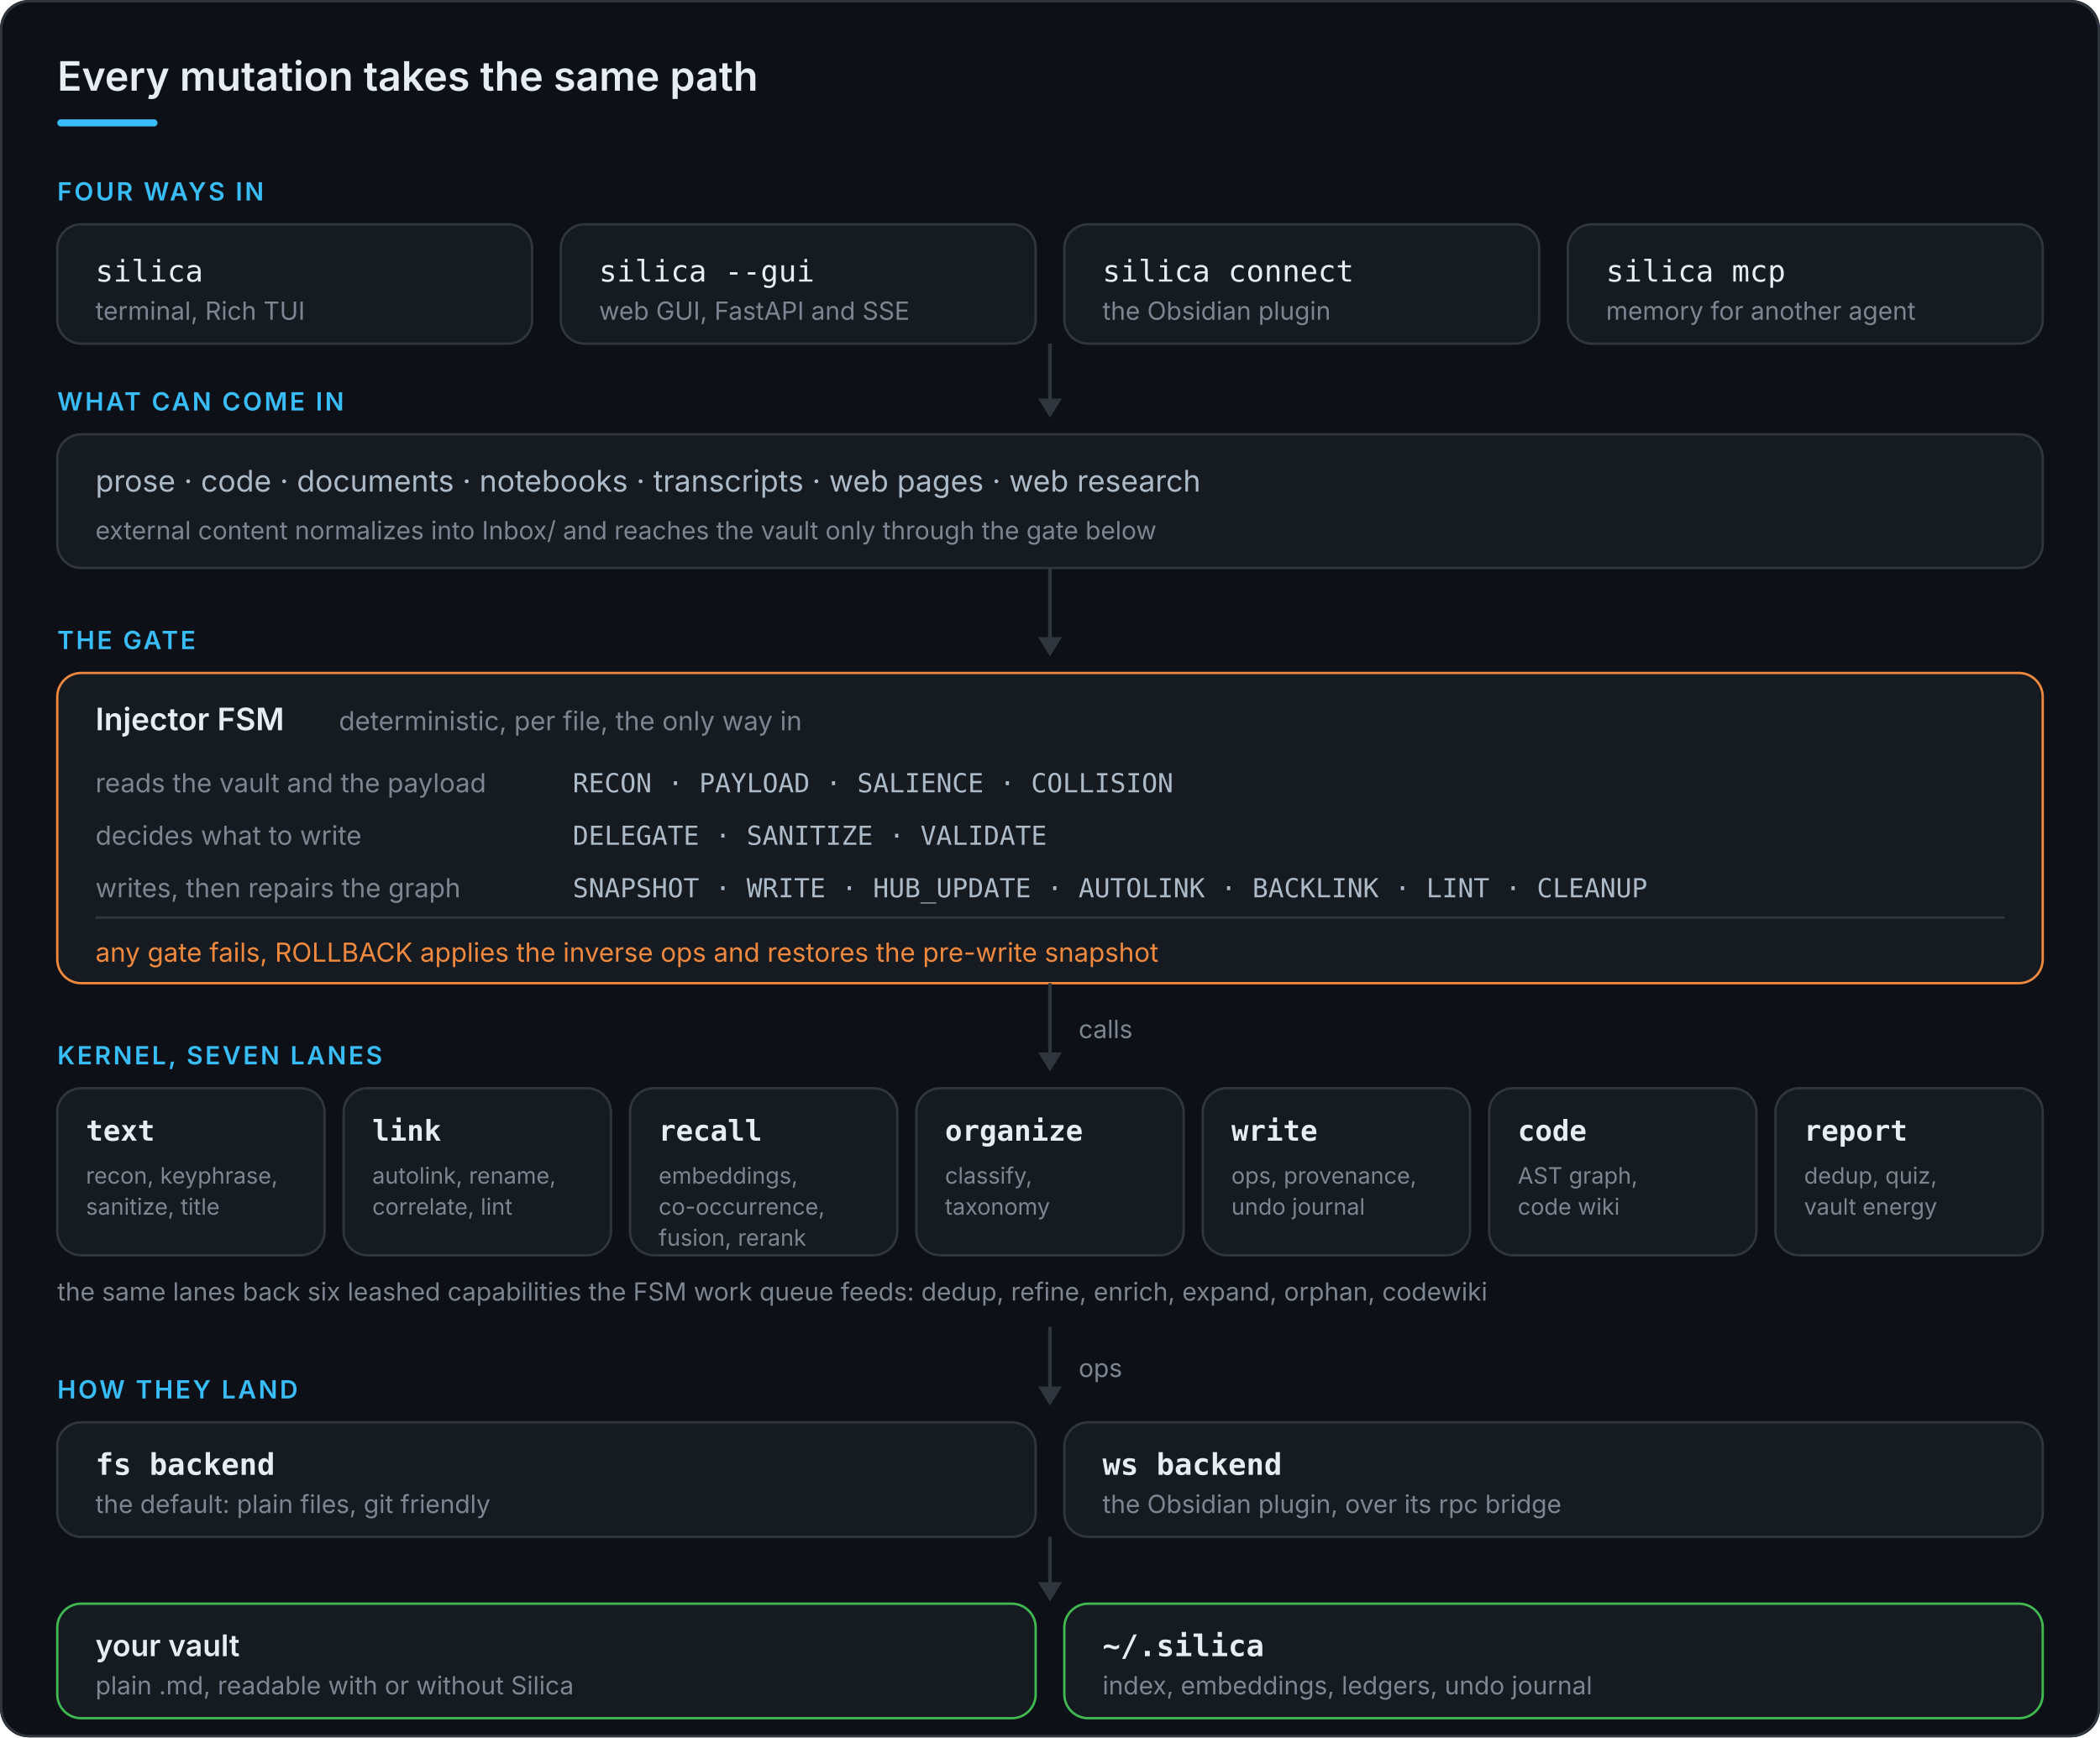
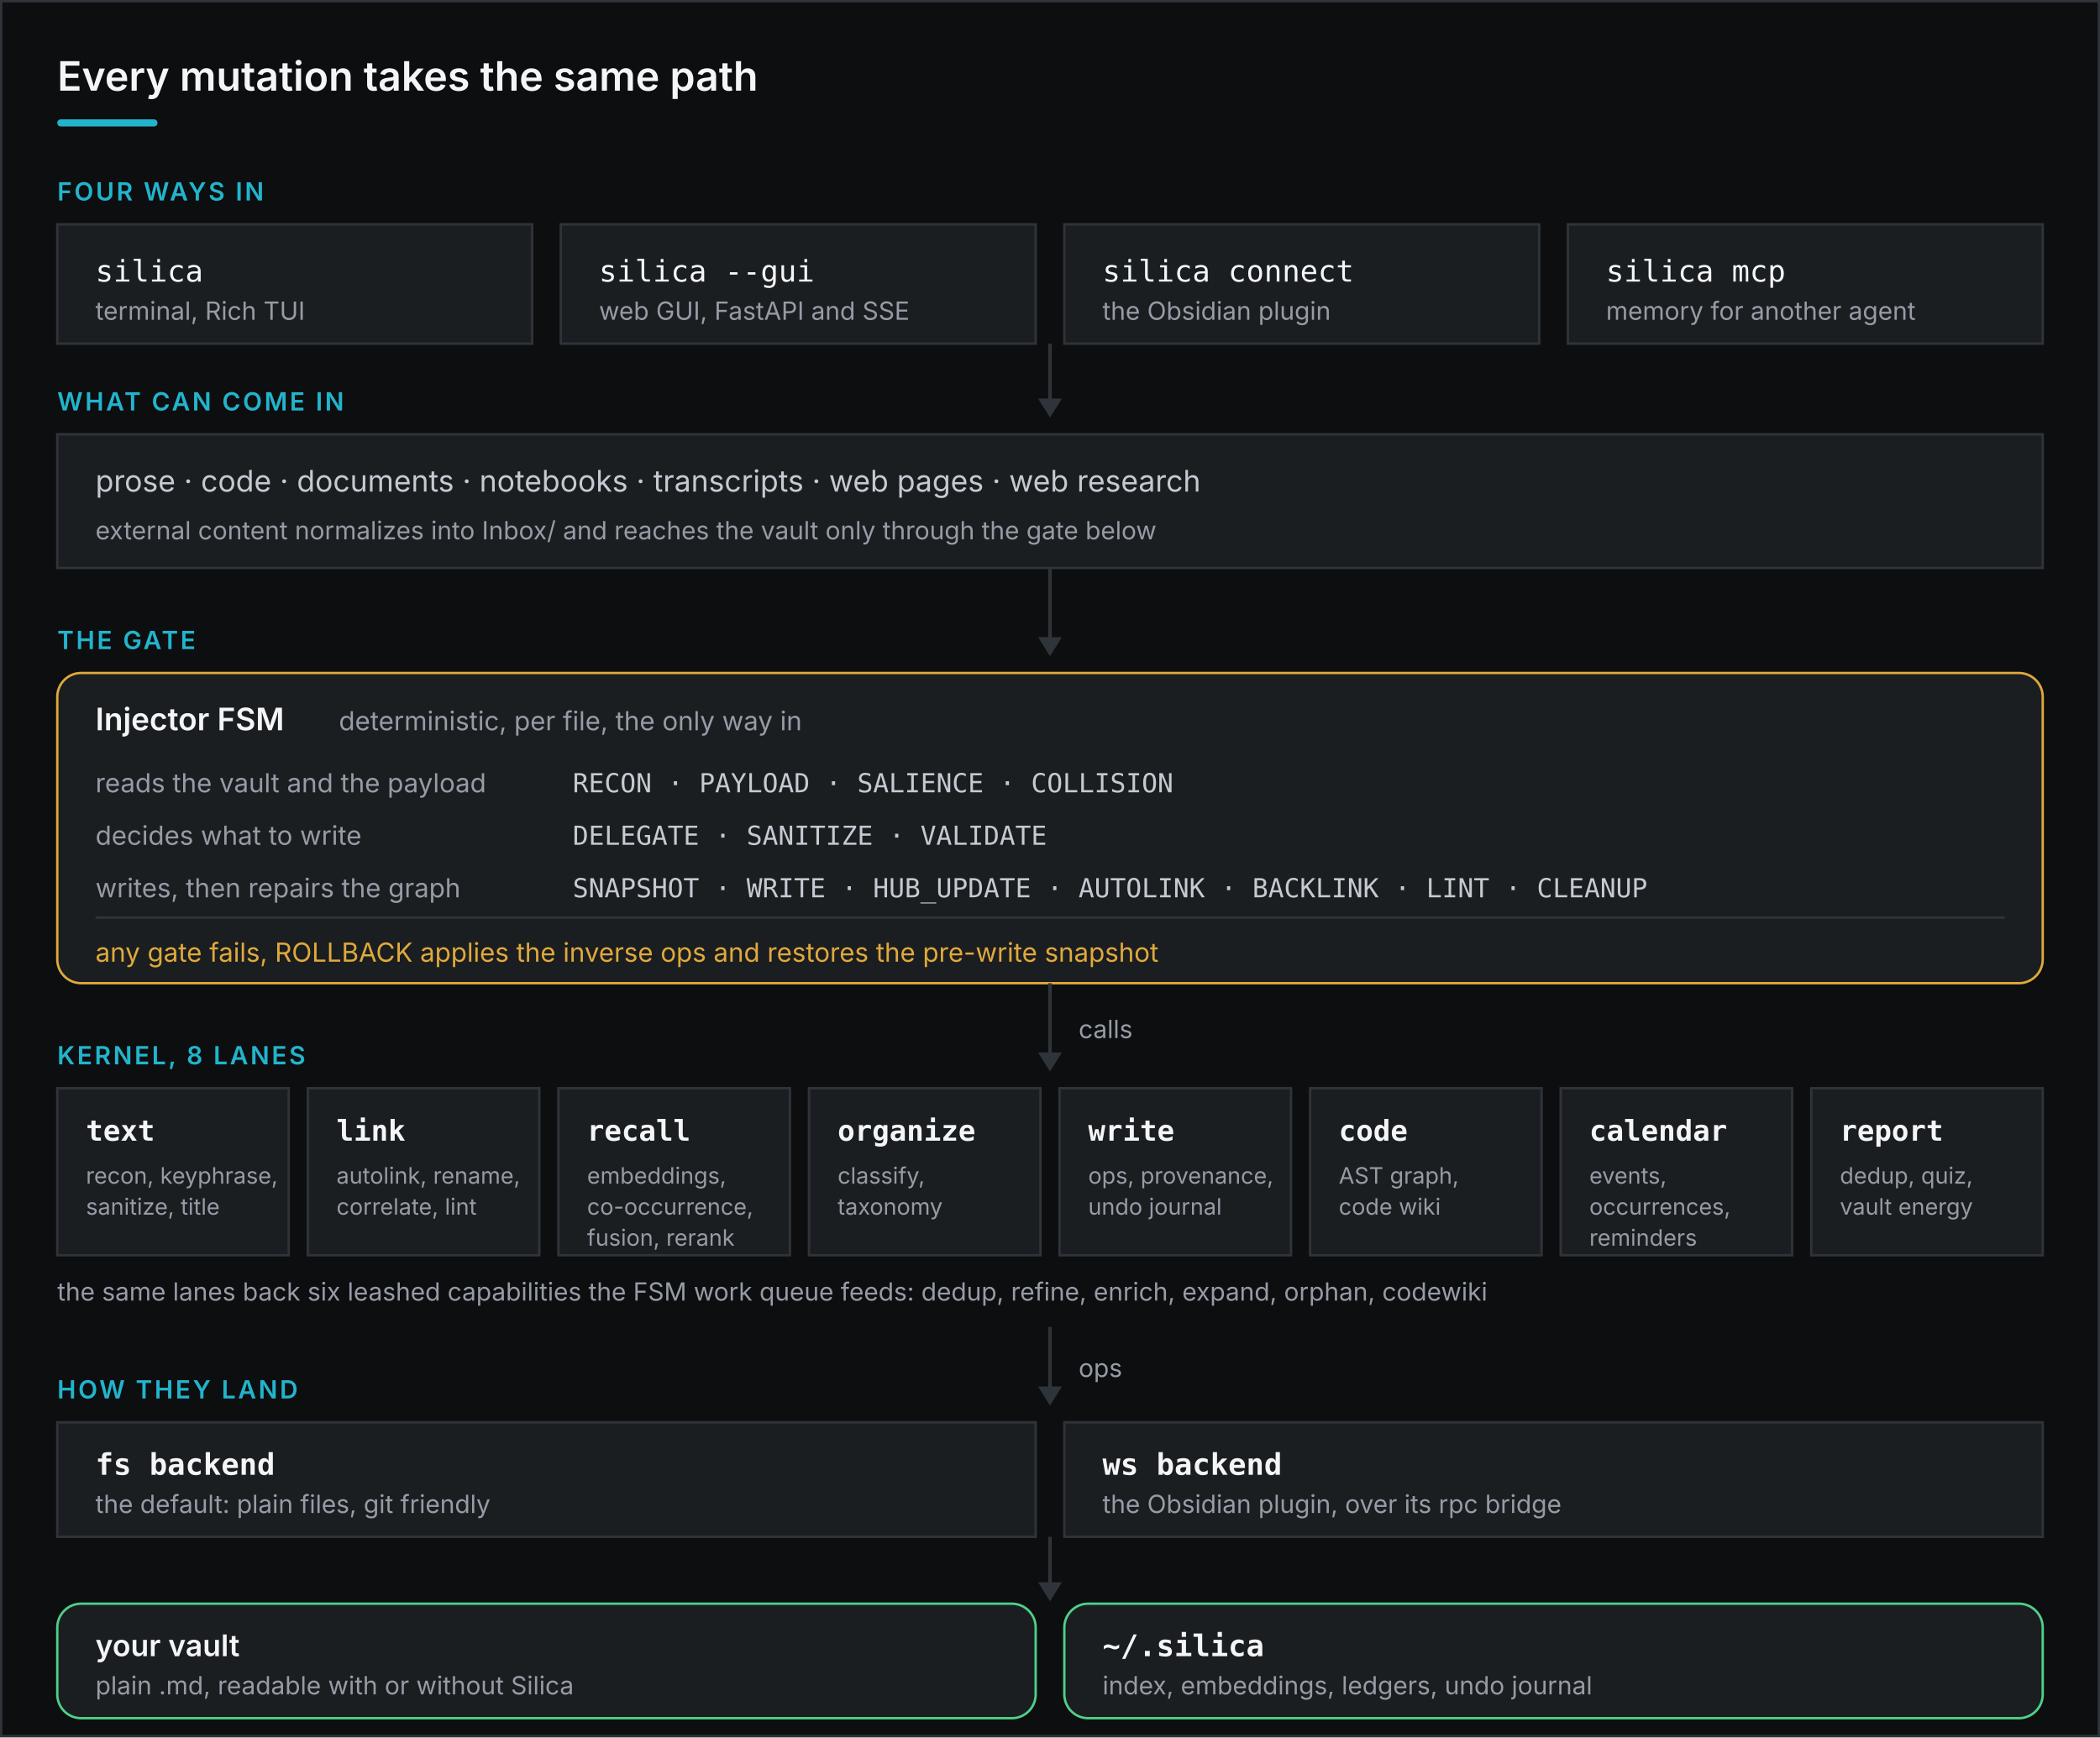
- <svg xmlns="http://www.w3.org/2000/svg" viewBox="0 0 880 728" width="880" height="728" role="img" aria-label="Four ways in, one gate, seven kernel lanes, two backends, and a vault of plain markdown beside a private index." font-family="Inter, system-ui, -apple-system, 'Segoe UI', sans-serif">
-   <rect width="880" height="728" rx="12" fill="#0d1117" />
-   <rect x="0.5" y="0.5" width="879" height="727" rx="12" fill="none" stroke="#30363d" />
-   <text x="24" y="38" font-size="17" fill="#e6edf3" font-family="Inter, system-ui, -apple-system, 'Segoe UI', sans-serif" font-weight="600" text-anchor="start">Every mutation takes the same path</text>
-   <rect x="24" y="50" width="42" height="3" rx="1.5" fill="#38bdf8" />
-   <text x="24" y="84" font-size="10.5" fill="#38bdf8" font-weight="600" letter-spacing="0.09em" font-family="Inter, system-ui, -apple-system, 'Segoe UI', sans-serif">FOUR WAYS IN</text>
-   <rect x="24.0" y="94" width="199.0" height="50" rx="10" fill="#161b22" stroke="#30363d" stroke-width="1" />
-   <text x="40.0" y="118" font-size="12.5" fill="#e6edf3" font-family="ui-monospace, SFMono-Regular, Menlo, monospace" font-weight="500" text-anchor="start">silica</text>
-   <text x="40.0" y="134" font-size="10.5" fill="#7d8590" font-family="Inter, system-ui, -apple-system, 'Segoe UI', sans-serif" font-weight="400" text-anchor="start">terminal, Rich TUI</text>
-   <rect x="235.0" y="94" width="199.0" height="50" rx="10" fill="#161b22" stroke="#30363d" stroke-width="1" />
-   <text x="251.0" y="118" font-size="12.5" fill="#e6edf3" font-family="ui-monospace, SFMono-Regular, Menlo, monospace" font-weight="500" text-anchor="start">silica --gui</text>
-   <text x="251.0" y="134" font-size="10.5" fill="#7d8590" font-family="Inter, system-ui, -apple-system, 'Segoe UI', sans-serif" font-weight="400" text-anchor="start">web GUI, FastAPI and SSE</text>
-   <rect x="446.0" y="94" width="199.0" height="50" rx="10" fill="#161b22" stroke="#30363d" stroke-width="1" />
-   <text x="462.0" y="118" font-size="12.5" fill="#e6edf3" font-family="ui-monospace, SFMono-Regular, Menlo, monospace" font-weight="500" text-anchor="start">silica connect</text>
-   <text x="462.0" y="134" font-size="10.5" fill="#7d8590" font-family="Inter, system-ui, -apple-system, 'Segoe UI', sans-serif" font-weight="400" text-anchor="start">the Obsidian plugin</text>
-   <rect x="657.0" y="94" width="199.0" height="50" rx="10" fill="#161b22" stroke="#30363d" stroke-width="1" />
-   <text x="673.0" y="118" font-size="12.5" fill="#e6edf3" font-family="ui-monospace, SFMono-Regular, Menlo, monospace" font-weight="500" text-anchor="start">silica mcp</text>
-   <text x="673.0" y="134" font-size="10.5" fill="#7d8590" font-family="Inter, system-ui, -apple-system, 'Segoe UI', sans-serif" font-weight="400" text-anchor="start">memory for another agent</text>
-   <path d="M440.0 144 L440.0 168" stroke="#30363d" stroke-width="1.5" />
-   <path d="M435.0 167 L440.0 175 L445.0 167 Z" fill="#30363d" />
-   <text x="24" y="172" font-size="10.5" fill="#38bdf8" font-weight="600" letter-spacing="0.09em" font-family="Inter, system-ui, -apple-system, 'Segoe UI', sans-serif">WHAT CAN COME IN</text>
-   <rect x="24" y="182" width="832" height="56" rx="10" fill="#161b22" stroke="#30363d" stroke-width="1" />
-   <text x="40" y="206" font-size="12.5" fill="#adbac7" font-family="Inter, system-ui, -apple-system, 'Segoe UI', sans-serif" font-weight="400" text-anchor="start">prose · code · documents · notebooks · transcripts · web pages · web research</text>
-   <text x="40" y="226" font-size="10.5" fill="#7d8590" font-family="Inter, system-ui, -apple-system, 'Segoe UI', sans-serif" font-weight="400" text-anchor="start">external content normalizes into Inbox/ and reaches the vault only through the gate below</text>
-   <path d="M440.0 238 L440.0 268" stroke="#30363d" stroke-width="1.5" />
-   <path d="M435.0 267 L440.0 275 L445.0 267 Z" fill="#30363d" />
-   <text x="24" y="272" font-size="10.5" fill="#38bdf8" font-weight="600" letter-spacing="0.09em" font-family="Inter, system-ui, -apple-system, 'Segoe UI', sans-serif">THE GATE</text>
-   <rect x="24" y="282" width="832" height="130" rx="10" fill="#161b22" stroke="#f0883e" stroke-width="1" />
-   <text x="40" y="306" font-size="13" fill="#e6edf3" font-family="Inter, system-ui, -apple-system, 'Segoe UI', sans-serif" font-weight="600" text-anchor="start">Injector FSM</text>
-   <text x="142" y="306" font-size="11" fill="#7d8590" font-family="Inter, system-ui, -apple-system, 'Segoe UI', sans-serif" font-weight="400" text-anchor="start">deterministic, per file, the only way in</text>
-   <text x="40" y="332" font-size="11" fill="#7d8590" font-family="Inter, system-ui, -apple-system, 'Segoe UI', sans-serif" font-weight="400" text-anchor="start">reads the vault and the payload</text>
-   <text x="240" y="332" font-size="11" fill="#adbac7" font-family="ui-monospace, SFMono-Regular, Menlo, monospace" font-weight="400" text-anchor="start">RECON · PAYLOAD · SALIENCE · COLLISION</text>
-   <text x="40" y="354" font-size="11" fill="#7d8590" font-family="Inter, system-ui, -apple-system, 'Segoe UI', sans-serif" font-weight="400" text-anchor="start">decides what to write</text>
-   <text x="240" y="354" font-size="11" fill="#adbac7" font-family="ui-monospace, SFMono-Regular, Menlo, monospace" font-weight="400" text-anchor="start">DELEGATE · SANITIZE · VALIDATE</text>
-   <text x="40" y="376" font-size="11" fill="#7d8590" font-family="Inter, system-ui, -apple-system, 'Segoe UI', sans-serif" font-weight="400" text-anchor="start">writes, then repairs the graph</text>
-   <text x="240" y="376" font-size="11" fill="#adbac7" font-family="ui-monospace, SFMono-Regular, Menlo, monospace" font-weight="400" text-anchor="start">SNAPSHOT · WRITE · HUB_UPDATE · AUTOLINK · BACKLINK · LINT · CLEANUP</text>
-   <rect x="40" y="384" width="800" height="1" fill="#30363d" />
-   <text x="40" y="403" font-size="11" fill="#f0883e" font-family="Inter, system-ui, -apple-system, 'Segoe UI', sans-serif" font-weight="400" text-anchor="start">any gate fails, ROLLBACK applies the inverse ops and restores the pre-write snapshot</text>
-   <path d="M440.0 412 L440.0 442" stroke="#30363d" stroke-width="1.5" />
-   <path d="M435.0 441 L440.0 449 L445.0 441 Z" fill="#30363d" />
-   <text x="452.0" y="435.0" font-size="10.5" fill="#7d8590" font-family="Inter, system-ui, -apple-system, 'Segoe UI', sans-serif" font-weight="400" text-anchor="start">calls</text>
-   <text x="24" y="446" font-size="10.5" fill="#38bdf8" font-weight="600" letter-spacing="0.09em" font-family="Inter, system-ui, -apple-system, 'Segoe UI', sans-serif">KERNEL, SEVEN LANES</text>
-   <rect x="24.0" y="456" width="112.0" height="70" rx="10" fill="#161b22" stroke="#30363d" stroke-width="1" />
-   <text x="36.0" y="478" font-size="12" fill="#e6edf3" font-family="ui-monospace, SFMono-Regular, Menlo, monospace" font-weight="600" text-anchor="start">text</text>
-   <text x="36.0" y="496" font-size="9.5" fill="#7d8590" font-family="Inter, system-ui, -apple-system, 'Segoe UI', sans-serif" font-weight="400" text-anchor="start">recon, keyphrase,</text>
-   <text x="36.0" y="509" font-size="9.5" fill="#7d8590" font-family="Inter, system-ui, -apple-system, 'Segoe UI', sans-serif" font-weight="400" text-anchor="start">sanitize, title</text>
-   <rect x="144.0" y="456" width="112.0" height="70" rx="10" fill="#161b22" stroke="#30363d" stroke-width="1" />
-   <text x="156.0" y="478" font-size="12" fill="#e6edf3" font-family="ui-monospace, SFMono-Regular, Menlo, monospace" font-weight="600" text-anchor="start">link</text>
-   <text x="156.0" y="496" font-size="9.5" fill="#7d8590" font-family="Inter, system-ui, -apple-system, 'Segoe UI', sans-serif" font-weight="400" text-anchor="start">autolink, rename,</text>
-   <text x="156.0" y="509" font-size="9.5" fill="#7d8590" font-family="Inter, system-ui, -apple-system, 'Segoe UI', sans-serif" font-weight="400" text-anchor="start">correlate, lint</text>
-   <rect x="264.0" y="456" width="112.0" height="70" rx="10" fill="#161b22" stroke="#30363d" stroke-width="1" />
-   <text x="276.0" y="478" font-size="12" fill="#e6edf3" font-family="ui-monospace, SFMono-Regular, Menlo, monospace" font-weight="600" text-anchor="start">recall</text>
-   <text x="276.0" y="496" font-size="9.5" fill="#7d8590" font-family="Inter, system-ui, -apple-system, 'Segoe UI', sans-serif" font-weight="400" text-anchor="start">embeddings,</text>
-   <text x="276.0" y="509" font-size="9.5" fill="#7d8590" font-family="Inter, system-ui, -apple-system, 'Segoe UI', sans-serif" font-weight="400" text-anchor="start">co-occurrence,</text>
-   <text x="276.0" y="522" font-size="9.5" fill="#7d8590" font-family="Inter, system-ui, -apple-system, 'Segoe UI', sans-serif" font-weight="400" text-anchor="start">fusion, rerank</text>
-   <rect x="384.0" y="456" width="112.0" height="70" rx="10" fill="#161b22" stroke="#30363d" stroke-width="1" />
-   <text x="396.0" y="478" font-size="12" fill="#e6edf3" font-family="ui-monospace, SFMono-Regular, Menlo, monospace" font-weight="600" text-anchor="start">organize</text>
-   <text x="396.0" y="496" font-size="9.5" fill="#7d8590" font-family="Inter, system-ui, -apple-system, 'Segoe UI', sans-serif" font-weight="400" text-anchor="start">classify,</text>
-   <text x="396.0" y="509" font-size="9.5" fill="#7d8590" font-family="Inter, system-ui, -apple-system, 'Segoe UI', sans-serif" font-weight="400" text-anchor="start">taxonomy</text>
-   <rect x="504.0" y="456" width="112.0" height="70" rx="10" fill="#161b22" stroke="#30363d" stroke-width="1" />
-   <text x="516.0" y="478" font-size="12" fill="#e6edf3" font-family="ui-monospace, SFMono-Regular, Menlo, monospace" font-weight="600" text-anchor="start">write</text>
-   <text x="516.0" y="496" font-size="9.5" fill="#7d8590" font-family="Inter, system-ui, -apple-system, 'Segoe UI', sans-serif" font-weight="400" text-anchor="start">ops, provenance,</text>
-   <text x="516.0" y="509" font-size="9.5" fill="#7d8590" font-family="Inter, system-ui, -apple-system, 'Segoe UI', sans-serif" font-weight="400" text-anchor="start">undo journal</text>
-   <rect x="624.0" y="456" width="112.0" height="70" rx="10" fill="#161b22" stroke="#30363d" stroke-width="1" />
-   <text x="636.0" y="478" font-size="12" fill="#e6edf3" font-family="ui-monospace, SFMono-Regular, Menlo, monospace" font-weight="600" text-anchor="start">code</text>
-   <text x="636.0" y="496" font-size="9.5" fill="#7d8590" font-family="Inter, system-ui, -apple-system, 'Segoe UI', sans-serif" font-weight="400" text-anchor="start">AST graph,</text>
-   <text x="636.0" y="509" font-size="9.5" fill="#7d8590" font-family="Inter, system-ui, -apple-system, 'Segoe UI', sans-serif" font-weight="400" text-anchor="start">code wiki</text>
-   <rect x="744.0" y="456" width="112.0" height="70" rx="10" fill="#161b22" stroke="#30363d" stroke-width="1" />
-   <text x="756.0" y="478" font-size="12" fill="#e6edf3" font-family="ui-monospace, SFMono-Regular, Menlo, monospace" font-weight="600" text-anchor="start">report</text>
-   <text x="756.0" y="496" font-size="9.5" fill="#7d8590" font-family="Inter, system-ui, -apple-system, 'Segoe UI', sans-serif" font-weight="400" text-anchor="start">dedup, quiz,</text>
-   <text x="756.0" y="509" font-size="9.5" fill="#7d8590" font-family="Inter, system-ui, -apple-system, 'Segoe UI', sans-serif" font-weight="400" text-anchor="start">vault energy</text>
-   <text x="24" y="545" font-size="10.5" fill="#7d8590" font-family="Inter, system-ui, -apple-system, 'Segoe UI', sans-serif" font-weight="400" text-anchor="start">the same lanes back six leashed capabilities the FSM work queue feeds: dedup, refine, enrich, expand, orphan, codewiki</text>
-   <path d="M440.0 556 L440.0 582" stroke="#30363d" stroke-width="1.5" />
-   <path d="M435.0 581 L440.0 589 L445.0 581 Z" fill="#30363d" />
-   <text x="452.0" y="577.0" font-size="10.5" fill="#7d8590" font-family="Inter, system-ui, -apple-system, 'Segoe UI', sans-serif" font-weight="400" text-anchor="start">ops</text>
-   <text x="24" y="586" font-size="10.5" fill="#38bdf8" font-weight="600" letter-spacing="0.09em" font-family="Inter, system-ui, -apple-system, 'Segoe UI', sans-serif">HOW THEY LAND</text>
-   <rect x="24.0" y="596" width="410.0" height="48" rx="10" fill="#161b22" stroke="#30363d" stroke-width="1" />
-   <text x="40.0" y="618" font-size="12.5" fill="#e6edf3" font-family="ui-monospace, SFMono-Regular, Menlo, monospace" font-weight="600" text-anchor="start">fs backend</text>
-   <text x="40.0" y="634" font-size="10.5" fill="#7d8590" font-family="Inter, system-ui, -apple-system, 'Segoe UI', sans-serif" font-weight="400" text-anchor="start">the default: plain files, git friendly</text>
-   <rect x="446.0" y="596" width="410.0" height="48" rx="10" fill="#161b22" stroke="#30363d" stroke-width="1" />
-   <text x="462.0" y="618" font-size="12.5" fill="#e6edf3" font-family="ui-monospace, SFMono-Regular, Menlo, monospace" font-weight="600" text-anchor="start">ws backend</text>
-   <text x="462.0" y="634" font-size="10.5" fill="#7d8590" font-family="Inter, system-ui, -apple-system, 'Segoe UI', sans-serif" font-weight="400" text-anchor="start">the Obsidian plugin, over its rpc bridge</text>
-   <path d="M440.0 644 L440.0 664" stroke="#30363d" stroke-width="1.5" />
-   <path d="M435.0 663 L440.0 671 L445.0 663 Z" fill="#30363d" />
-   <rect x="24.0" y="672" width="410.0" height="48" rx="10" fill="#161b22" stroke="#3fb950" stroke-width="1" />
-   <text x="40.0" y="694" font-size="12.5" fill="#e6edf3" font-family="Inter, system-ui, -apple-system, 'Segoe UI', sans-serif" font-weight="600" text-anchor="start">your vault</text>
-   <text x="40.0" y="710" font-size="10.5" fill="#7d8590" font-family="Inter, system-ui, -apple-system, 'Segoe UI', sans-serif" font-weight="400" text-anchor="start">plain .md, readable with or without Silica</text>
-   <rect x="446.0" y="672" width="410.0" height="48" rx="10" fill="#161b22" stroke="#3fb950" stroke-width="1" />
-   <text x="462.0" y="694" font-size="12.5" fill="#e6edf3" font-family="ui-monospace, SFMono-Regular, Menlo, monospace" font-weight="600" text-anchor="start">~/.silica</text>
-   <text x="462.0" y="710" font-size="10.5" fill="#7d8590" font-family="Inter, system-ui, -apple-system, 'Segoe UI', sans-serif" font-weight="400" text-anchor="start">index, embeddings, ledgers, undo journal</text>
+ <svg xmlns="http://www.w3.org/2000/svg" viewBox="0 0 880 728" width="880" height="728" role="img" aria-label="Four ways in, one gate, eight kernel lanes, two backends, and a vault of plain markdown beside a private index." font-family="Archivo, Inter, system-ui, -apple-system, 'Segoe UI', sans-serif">
+   <rect width="880" height="728" fill="#0D0E0F" />
+   <rect x="0.5" y="0.5" width="879" height="727" fill="none" stroke="#2F343A" />
+   <text x="24" y="38" font-size="17" fill="#F4F5F7" font-family="Archivo, Inter, system-ui, -apple-system, 'Segoe UI', sans-serif" font-weight="600" text-anchor="start">Every mutation takes the same path</text>
+   <rect x="24" y="50" width="42" height="3" rx="1.5" fill="#22B4CC" />
+   <text x="24" y="84" font-size="10.5" fill="#22B4CC" font-weight="600" letter-spacing="0.09em" font-family="Archivo, Inter, system-ui, -apple-system, 'Segoe UI', sans-serif">FOUR WAYS IN</text>
+   <rect x="24.0" y="94" width="199.0" height="50" rx="0" fill="#1B1E21" stroke="#2F343A" stroke-width="1" />
+   <text x="40.0" y="118" font-size="12.5" fill="#F4F5F7" font-family="'Martian Mono', ui-monospace, SFMono-Regular, Menlo, monospace" font-weight="500" text-anchor="start">silica</text>
+   <text x="40.0" y="134" font-size="10.5" fill="#969CA6" font-family="Archivo, Inter, system-ui, -apple-system, 'Segoe UI', sans-serif" font-weight="400" text-anchor="start">terminal, Rich TUI</text>
+   <rect x="235.0" y="94" width="199.0" height="50" rx="0" fill="#1B1E21" stroke="#2F343A" stroke-width="1" />
+   <text x="251.0" y="118" font-size="12.5" fill="#F4F5F7" font-family="'Martian Mono', ui-monospace, SFMono-Regular, Menlo, monospace" font-weight="500" text-anchor="start">silica --gui</text>
+   <text x="251.0" y="134" font-size="10.5" fill="#969CA6" font-family="Archivo, Inter, system-ui, -apple-system, 'Segoe UI', sans-serif" font-weight="400" text-anchor="start">web GUI, FastAPI and SSE</text>
+   <rect x="446.0" y="94" width="199.0" height="50" rx="0" fill="#1B1E21" stroke="#2F343A" stroke-width="1" />
+   <text x="462.0" y="118" font-size="12.5" fill="#F4F5F7" font-family="'Martian Mono', ui-monospace, SFMono-Regular, Menlo, monospace" font-weight="500" text-anchor="start">silica connect</text>
+   <text x="462.0" y="134" font-size="10.5" fill="#969CA6" font-family="Archivo, Inter, system-ui, -apple-system, 'Segoe UI', sans-serif" font-weight="400" text-anchor="start">the Obsidian plugin</text>
+   <rect x="657.0" y="94" width="199.0" height="50" rx="0" fill="#1B1E21" stroke="#2F343A" stroke-width="1" />
+   <text x="673.0" y="118" font-size="12.5" fill="#F4F5F7" font-family="'Martian Mono', ui-monospace, SFMono-Regular, Menlo, monospace" font-weight="500" text-anchor="start">silica mcp</text>
+   <text x="673.0" y="134" font-size="10.5" fill="#969CA6" font-family="Archivo, Inter, system-ui, -apple-system, 'Segoe UI', sans-serif" font-weight="400" text-anchor="start">memory for another agent</text>
+   <path d="M440.0 144 L440.0 168" stroke="#2F343A" stroke-width="1.5" />
+   <path d="M435.0 167 L440.0 175 L445.0 167 Z" fill="#2F343A" />
+   <text x="24" y="172" font-size="10.5" fill="#22B4CC" font-weight="600" letter-spacing="0.09em" font-family="Archivo, Inter, system-ui, -apple-system, 'Segoe UI', sans-serif">WHAT CAN COME IN</text>
+   <rect x="24" y="182" width="832" height="56" rx="0" fill="#1B1E21" stroke="#2F343A" stroke-width="1" />
+   <text x="40" y="206" font-size="12.5" fill="#C5CAD2" font-family="Archivo, Inter, system-ui, -apple-system, 'Segoe UI', sans-serif" font-weight="400" text-anchor="start">prose · code · documents · notebooks · transcripts · web pages · web research</text>
+   <text x="40" y="226" font-size="10.5" fill="#969CA6" font-family="Archivo, Inter, system-ui, -apple-system, 'Segoe UI', sans-serif" font-weight="400" text-anchor="start">external content normalizes into Inbox/ and reaches the vault only through the gate below</text>
+   <path d="M440.0 238 L440.0 268" stroke="#2F343A" stroke-width="1.5" />
+   <path d="M435.0 267 L440.0 275 L445.0 267 Z" fill="#2F343A" />
+   <text x="24" y="272" font-size="10.5" fill="#22B4CC" font-weight="600" letter-spacing="0.09em" font-family="Archivo, Inter, system-ui, -apple-system, 'Segoe UI', sans-serif">THE GATE</text>
+   <rect x="24" y="282" width="832" height="130" rx="10" fill="#1B1E21" stroke="#E0A93B" stroke-width="1" />
+   <text x="40" y="306" font-size="13" fill="#F4F5F7" font-family="Archivo, Inter, system-ui, -apple-system, 'Segoe UI', sans-serif" font-weight="600" text-anchor="start">Injector FSM</text>
+   <text x="142" y="306" font-size="11" fill="#969CA6" font-family="Archivo, Inter, system-ui, -apple-system, 'Segoe UI', sans-serif" font-weight="400" text-anchor="start">deterministic, per file, the only way in</text>
+   <text x="40" y="332" font-size="11" fill="#969CA6" font-family="Archivo, Inter, system-ui, -apple-system, 'Segoe UI', sans-serif" font-weight="400" text-anchor="start">reads the vault and the payload</text>
+   <text x="240" y="332" font-size="11" fill="#C5CAD2" font-family="'Martian Mono', ui-monospace, SFMono-Regular, Menlo, monospace" font-weight="400" text-anchor="start">RECON · PAYLOAD · SALIENCE · COLLISION</text>
+   <text x="40" y="354" font-size="11" fill="#969CA6" font-family="Archivo, Inter, system-ui, -apple-system, 'Segoe UI', sans-serif" font-weight="400" text-anchor="start">decides what to write</text>
+   <text x="240" y="354" font-size="11" fill="#C5CAD2" font-family="'Martian Mono', ui-monospace, SFMono-Regular, Menlo, monospace" font-weight="400" text-anchor="start">DELEGATE · SANITIZE · VALIDATE</text>
+   <text x="40" y="376" font-size="11" fill="#969CA6" font-family="Archivo, Inter, system-ui, -apple-system, 'Segoe UI', sans-serif" font-weight="400" text-anchor="start">writes, then repairs the graph</text>
+   <text x="240" y="376" font-size="11" fill="#C5CAD2" font-family="'Martian Mono', ui-monospace, SFMono-Regular, Menlo, monospace" font-weight="400" text-anchor="start">SNAPSHOT · WRITE · HUB_UPDATE · AUTOLINK · BACKLINK · LINT · CLEANUP</text>
+   <rect x="40" y="384" width="800" height="1" fill="#2F343A" />
+   <text x="40" y="403" font-size="11" fill="#E0A93B" font-family="Archivo, Inter, system-ui, -apple-system, 'Segoe UI', sans-serif" font-weight="400" text-anchor="start">any gate fails, ROLLBACK applies the inverse ops and restores the pre-write snapshot</text>
+   <path d="M440.0 412 L440.0 442" stroke="#2F343A" stroke-width="1.5" />
+   <path d="M435.0 441 L440.0 449 L445.0 441 Z" fill="#2F343A" />
+   <text x="452.0" y="435.0" font-size="10.5" fill="#969CA6" font-family="Archivo, Inter, system-ui, -apple-system, 'Segoe UI', sans-serif" font-weight="400" text-anchor="start">calls</text>
+   <text x="24" y="446" font-size="10.5" fill="#22B4CC" font-weight="600" letter-spacing="0.09em" font-family="Archivo, Inter, system-ui, -apple-system, 'Segoe UI', sans-serif">KERNEL, 8 LANES</text>
+   <rect x="24.0" y="456" width="97.0" height="70" rx="0" fill="#1B1E21" stroke="#2F343A" stroke-width="1" />
+   <text x="36.0" y="478" font-size="12" fill="#F4F5F7" font-family="'Martian Mono', ui-monospace, SFMono-Regular, Menlo, monospace" font-weight="600" text-anchor="start">text</text>
+   <text x="36.0" y="496" font-size="9.5" fill="#969CA6" font-family="Archivo, Inter, system-ui, -apple-system, 'Segoe UI', sans-serif" font-weight="400" text-anchor="start">recon, keyphrase,</text>
+   <text x="36.0" y="509" font-size="9.5" fill="#969CA6" font-family="Archivo, Inter, system-ui, -apple-system, 'Segoe UI', sans-serif" font-weight="400" text-anchor="start">sanitize, title</text>
+   <rect x="129.0" y="456" width="97.0" height="70" rx="0" fill="#1B1E21" stroke="#2F343A" stroke-width="1" />
+   <text x="141.0" y="478" font-size="12" fill="#F4F5F7" font-family="'Martian Mono', ui-monospace, SFMono-Regular, Menlo, monospace" font-weight="600" text-anchor="start">link</text>
+   <text x="141.0" y="496" font-size="9.5" fill="#969CA6" font-family="Archivo, Inter, system-ui, -apple-system, 'Segoe UI', sans-serif" font-weight="400" text-anchor="start">autolink, rename,</text>
+   <text x="141.0" y="509" font-size="9.5" fill="#969CA6" font-family="Archivo, Inter, system-ui, -apple-system, 'Segoe UI', sans-serif" font-weight="400" text-anchor="start">correlate, lint</text>
+   <rect x="234.0" y="456" width="97.0" height="70" rx="0" fill="#1B1E21" stroke="#2F343A" stroke-width="1" />
+   <text x="246.0" y="478" font-size="12" fill="#F4F5F7" font-family="'Martian Mono', ui-monospace, SFMono-Regular, Menlo, monospace" font-weight="600" text-anchor="start">recall</text>
+   <text x="246.0" y="496" font-size="9.5" fill="#969CA6" font-family="Archivo, Inter, system-ui, -apple-system, 'Segoe UI', sans-serif" font-weight="400" text-anchor="start">embeddings,</text>
+   <text x="246.0" y="509" font-size="9.5" fill="#969CA6" font-family="Archivo, Inter, system-ui, -apple-system, 'Segoe UI', sans-serif" font-weight="400" text-anchor="start">co-occurrence,</text>
+   <text x="246.0" y="522" font-size="9.5" fill="#969CA6" font-family="Archivo, Inter, system-ui, -apple-system, 'Segoe UI', sans-serif" font-weight="400" text-anchor="start">fusion, rerank</text>
+   <rect x="339.0" y="456" width="97.0" height="70" rx="0" fill="#1B1E21" stroke="#2F343A" stroke-width="1" />
+   <text x="351.0" y="478" font-size="12" fill="#F4F5F7" font-family="'Martian Mono', ui-monospace, SFMono-Regular, Menlo, monospace" font-weight="600" text-anchor="start">organize</text>
+   <text x="351.0" y="496" font-size="9.5" fill="#969CA6" font-family="Archivo, Inter, system-ui, -apple-system, 'Segoe UI', sans-serif" font-weight="400" text-anchor="start">classify,</text>
+   <text x="351.0" y="509" font-size="9.5" fill="#969CA6" font-family="Archivo, Inter, system-ui, -apple-system, 'Segoe UI', sans-serif" font-weight="400" text-anchor="start">taxonomy</text>
+   <rect x="444.0" y="456" width="97.0" height="70" rx="0" fill="#1B1E21" stroke="#2F343A" stroke-width="1" />
+   <text x="456.0" y="478" font-size="12" fill="#F4F5F7" font-family="'Martian Mono', ui-monospace, SFMono-Regular, Menlo, monospace" font-weight="600" text-anchor="start">write</text>
+   <text x="456.0" y="496" font-size="9.5" fill="#969CA6" font-family="Archivo, Inter, system-ui, -apple-system, 'Segoe UI', sans-serif" font-weight="400" text-anchor="start">ops, provenance,</text>
+   <text x="456.0" y="509" font-size="9.5" fill="#969CA6" font-family="Archivo, Inter, system-ui, -apple-system, 'Segoe UI', sans-serif" font-weight="400" text-anchor="start">undo journal</text>
+   <rect x="549.0" y="456" width="97.0" height="70" rx="0" fill="#1B1E21" stroke="#2F343A" stroke-width="1" />
+   <text x="561.0" y="478" font-size="12" fill="#F4F5F7" font-family="'Martian Mono', ui-monospace, SFMono-Regular, Menlo, monospace" font-weight="600" text-anchor="start">code</text>
+   <text x="561.0" y="496" font-size="9.5" fill="#969CA6" font-family="Archivo, Inter, system-ui, -apple-system, 'Segoe UI', sans-serif" font-weight="400" text-anchor="start">AST graph,</text>
+   <text x="561.0" y="509" font-size="9.5" fill="#969CA6" font-family="Archivo, Inter, system-ui, -apple-system, 'Segoe UI', sans-serif" font-weight="400" text-anchor="start">code wiki</text>
+   <rect x="654.0" y="456" width="97.0" height="70" rx="0" fill="#1B1E21" stroke="#2F343A" stroke-width="1" />
+   <text x="666.0" y="478" font-size="12" fill="#F4F5F7" font-family="'Martian Mono', ui-monospace, SFMono-Regular, Menlo, monospace" font-weight="600" text-anchor="start">calendar</text>
+   <text x="666.0" y="496" font-size="9.5" fill="#969CA6" font-family="Archivo, Inter, system-ui, -apple-system, 'Segoe UI', sans-serif" font-weight="400" text-anchor="start">events,</text>
+   <text x="666.0" y="509" font-size="9.5" fill="#969CA6" font-family="Archivo, Inter, system-ui, -apple-system, 'Segoe UI', sans-serif" font-weight="400" text-anchor="start">occurrences,</text>
+   <text x="666.0" y="522" font-size="9.5" fill="#969CA6" font-family="Archivo, Inter, system-ui, -apple-system, 'Segoe UI', sans-serif" font-weight="400" text-anchor="start">reminders</text>
+   <rect x="759.0" y="456" width="97.0" height="70" rx="0" fill="#1B1E21" stroke="#2F343A" stroke-width="1" />
+   <text x="771.0" y="478" font-size="12" fill="#F4F5F7" font-family="'Martian Mono', ui-monospace, SFMono-Regular, Menlo, monospace" font-weight="600" text-anchor="start">report</text>
+   <text x="771.0" y="496" font-size="9.5" fill="#969CA6" font-family="Archivo, Inter, system-ui, -apple-system, 'Segoe UI', sans-serif" font-weight="400" text-anchor="start">dedup, quiz,</text>
+   <text x="771.0" y="509" font-size="9.5" fill="#969CA6" font-family="Archivo, Inter, system-ui, -apple-system, 'Segoe UI', sans-serif" font-weight="400" text-anchor="start">vault energy</text>
+   <text x="24" y="545" font-size="10.5" fill="#969CA6" font-family="Archivo, Inter, system-ui, -apple-system, 'Segoe UI', sans-serif" font-weight="400" text-anchor="start">the same lanes back six leashed capabilities the FSM work queue feeds: dedup, refine, enrich, expand, orphan, codewiki</text>
+   <path d="M440.0 556 L440.0 582" stroke="#2F343A" stroke-width="1.5" />
+   <path d="M435.0 581 L440.0 589 L445.0 581 Z" fill="#2F343A" />
+   <text x="452.0" y="577.0" font-size="10.5" fill="#969CA6" font-family="Archivo, Inter, system-ui, -apple-system, 'Segoe UI', sans-serif" font-weight="400" text-anchor="start">ops</text>
+   <text x="24" y="586" font-size="10.5" fill="#22B4CC" font-weight="600" letter-spacing="0.09em" font-family="Archivo, Inter, system-ui, -apple-system, 'Segoe UI', sans-serif">HOW THEY LAND</text>
+   <rect x="24.0" y="596" width="410.0" height="48" rx="0" fill="#1B1E21" stroke="#2F343A" stroke-width="1" />
+   <text x="40.0" y="618" font-size="12.5" fill="#F4F5F7" font-family="'Martian Mono', ui-monospace, SFMono-Regular, Menlo, monospace" font-weight="600" text-anchor="start">fs backend</text>
+   <text x="40.0" y="634" font-size="10.5" fill="#969CA6" font-family="Archivo, Inter, system-ui, -apple-system, 'Segoe UI', sans-serif" font-weight="400" text-anchor="start">the default: plain files, git friendly</text>
+   <rect x="446.0" y="596" width="410.0" height="48" rx="0" fill="#1B1E21" stroke="#2F343A" stroke-width="1" />
+   <text x="462.0" y="618" font-size="12.5" fill="#F4F5F7" font-family="'Martian Mono', ui-monospace, SFMono-Regular, Menlo, monospace" font-weight="600" text-anchor="start">ws backend</text>
+   <text x="462.0" y="634" font-size="10.5" fill="#969CA6" font-family="Archivo, Inter, system-ui, -apple-system, 'Segoe UI', sans-serif" font-weight="400" text-anchor="start">the Obsidian plugin, over its rpc bridge</text>
+   <path d="M440.0 644 L440.0 664" stroke="#2F343A" stroke-width="1.5" />
+   <path d="M435.0 663 L440.0 671 L445.0 663 Z" fill="#2F343A" />
+   <rect x="24.0" y="672" width="410.0" height="48" rx="10" fill="#1B1E21" stroke="#4FD08A" stroke-width="1" />
+   <text x="40.0" y="694" font-size="12.5" fill="#F4F5F7" font-family="Archivo, Inter, system-ui, -apple-system, 'Segoe UI', sans-serif" font-weight="600" text-anchor="start">your vault</text>
+   <text x="40.0" y="710" font-size="10.5" fill="#969CA6" font-family="Archivo, Inter, system-ui, -apple-system, 'Segoe UI', sans-serif" font-weight="400" text-anchor="start">plain .md, readable with or without Silica</text>
+   <rect x="446.0" y="672" width="410.0" height="48" rx="10" fill="#1B1E21" stroke="#4FD08A" stroke-width="1" />
+   <text x="462.0" y="694" font-size="12.5" fill="#F4F5F7" font-family="'Martian Mono', ui-monospace, SFMono-Regular, Menlo, monospace" font-weight="600" text-anchor="start">~/.silica</text>
+   <text x="462.0" y="710" font-size="10.5" fill="#969CA6" font-family="Archivo, Inter, system-ui, -apple-system, 'Segoe UI', sans-serif" font-weight="400" text-anchor="start">index, embeddings, ledgers, undo journal</text>
</svg>
